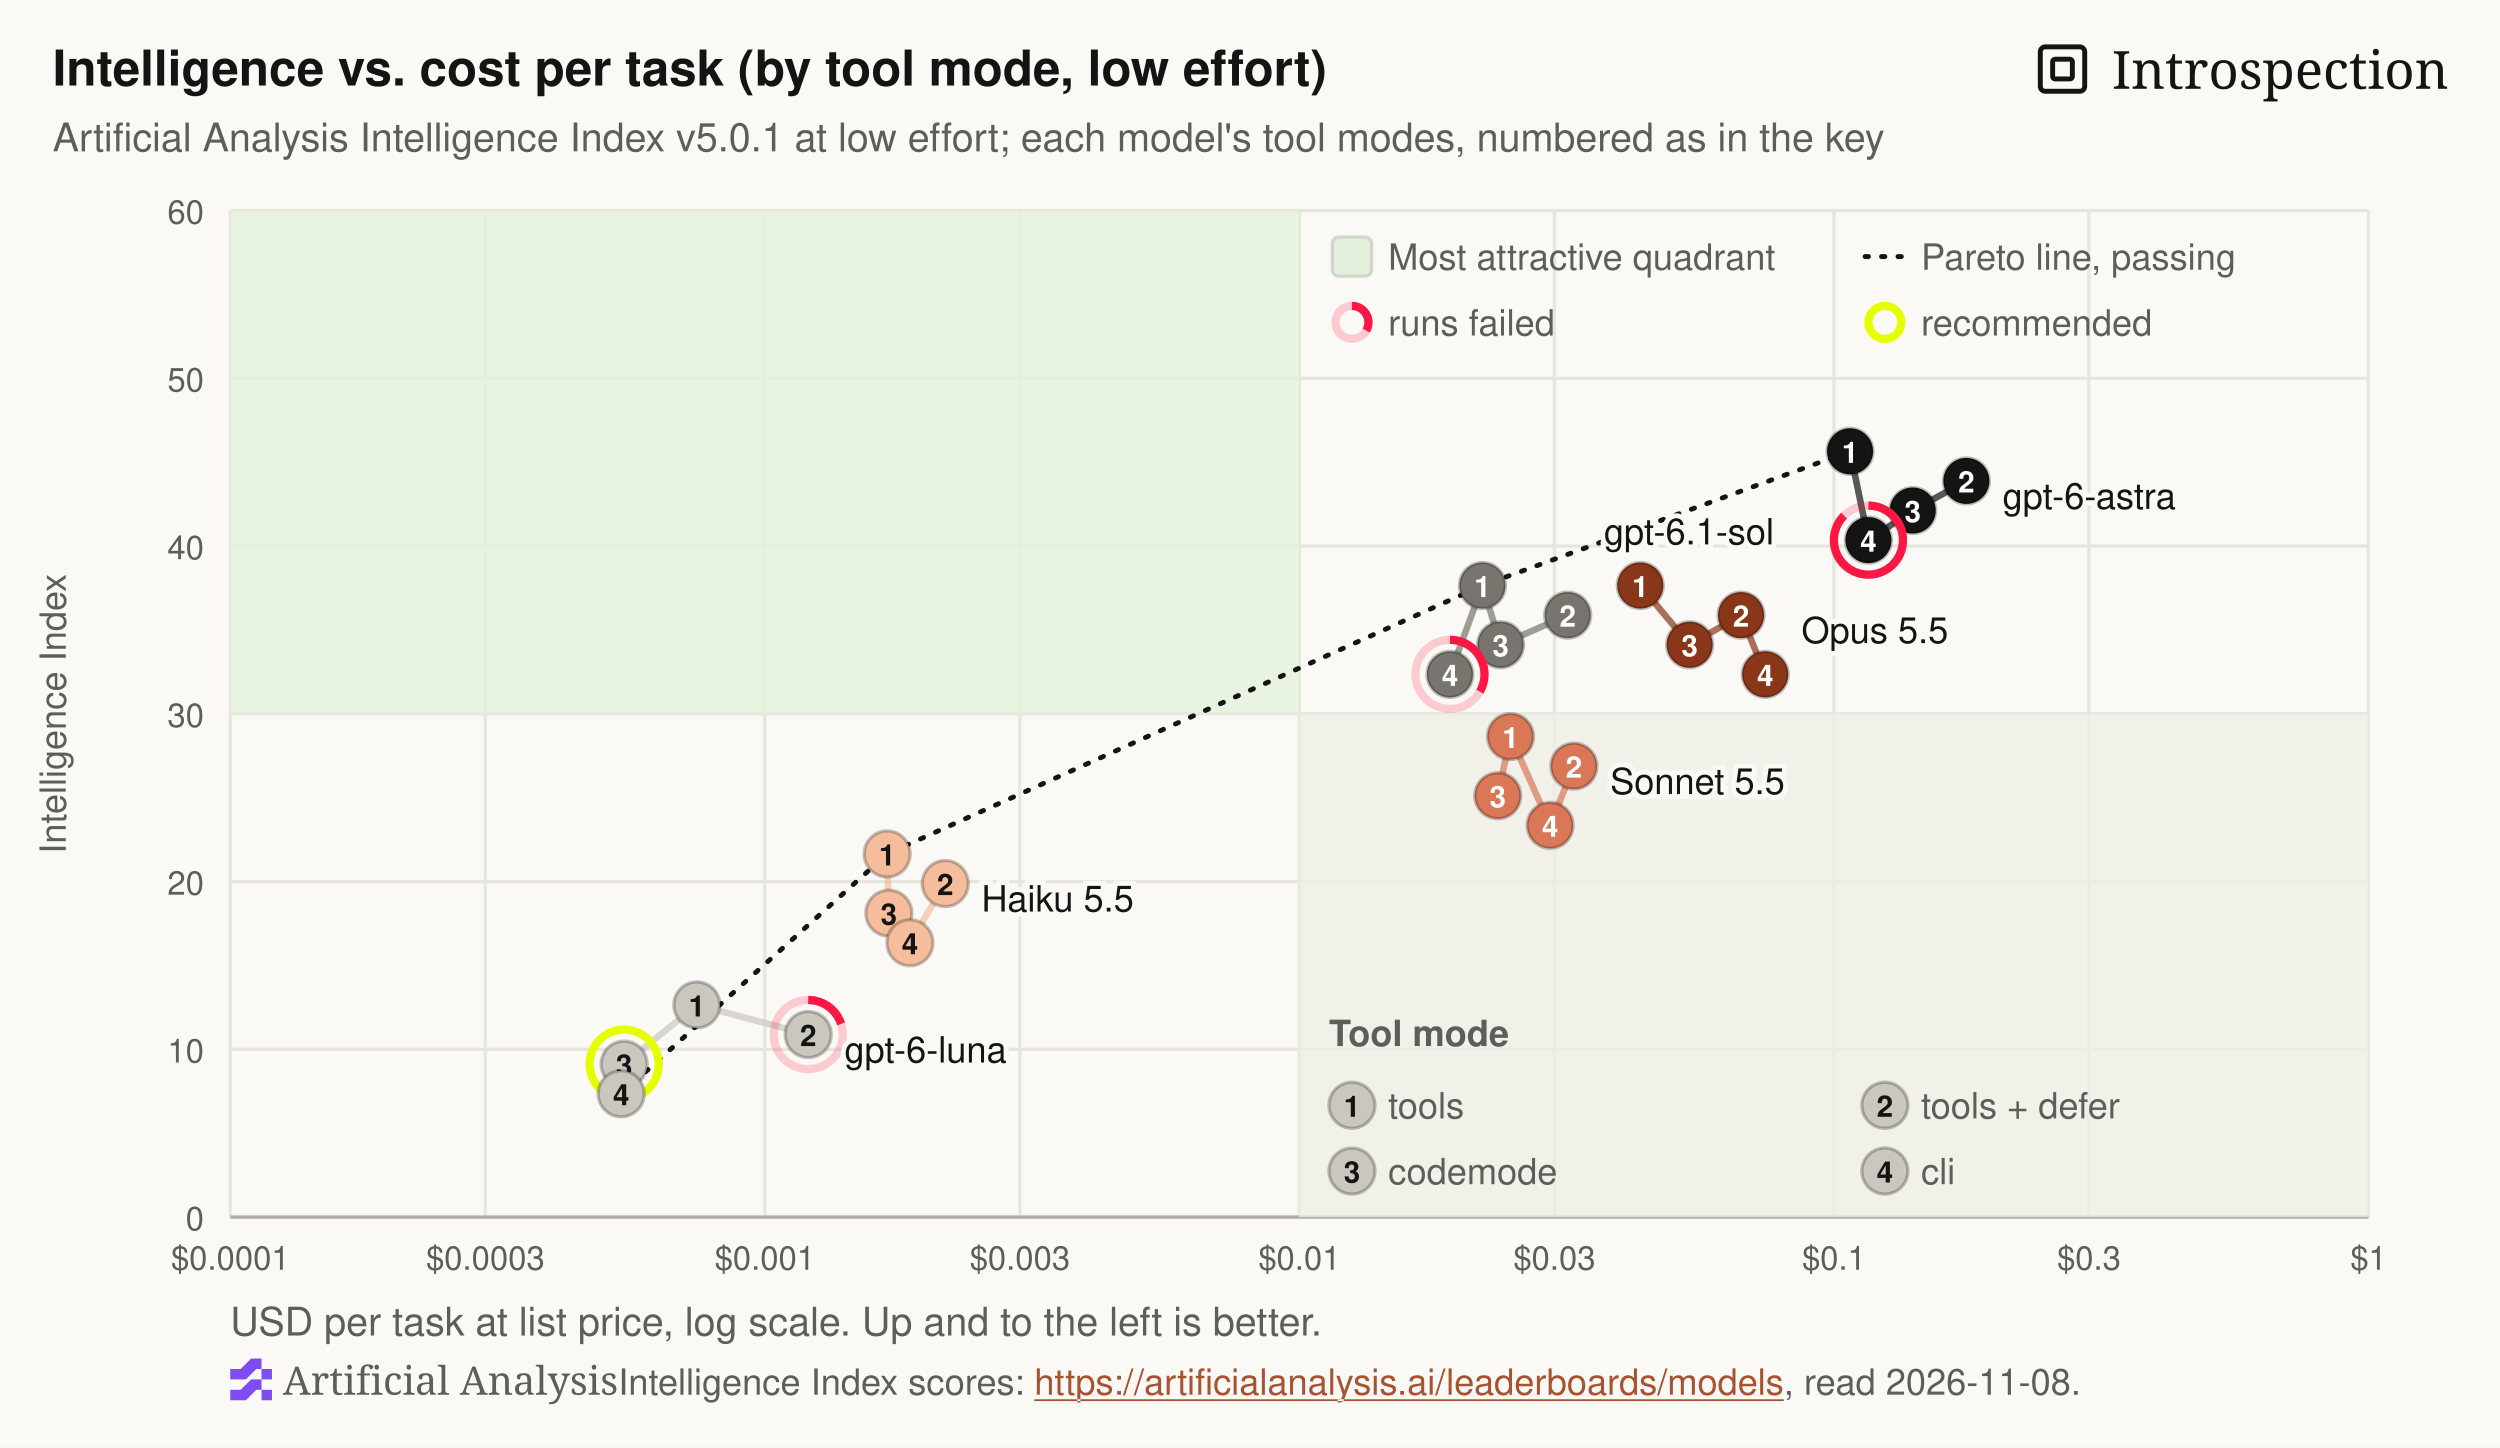
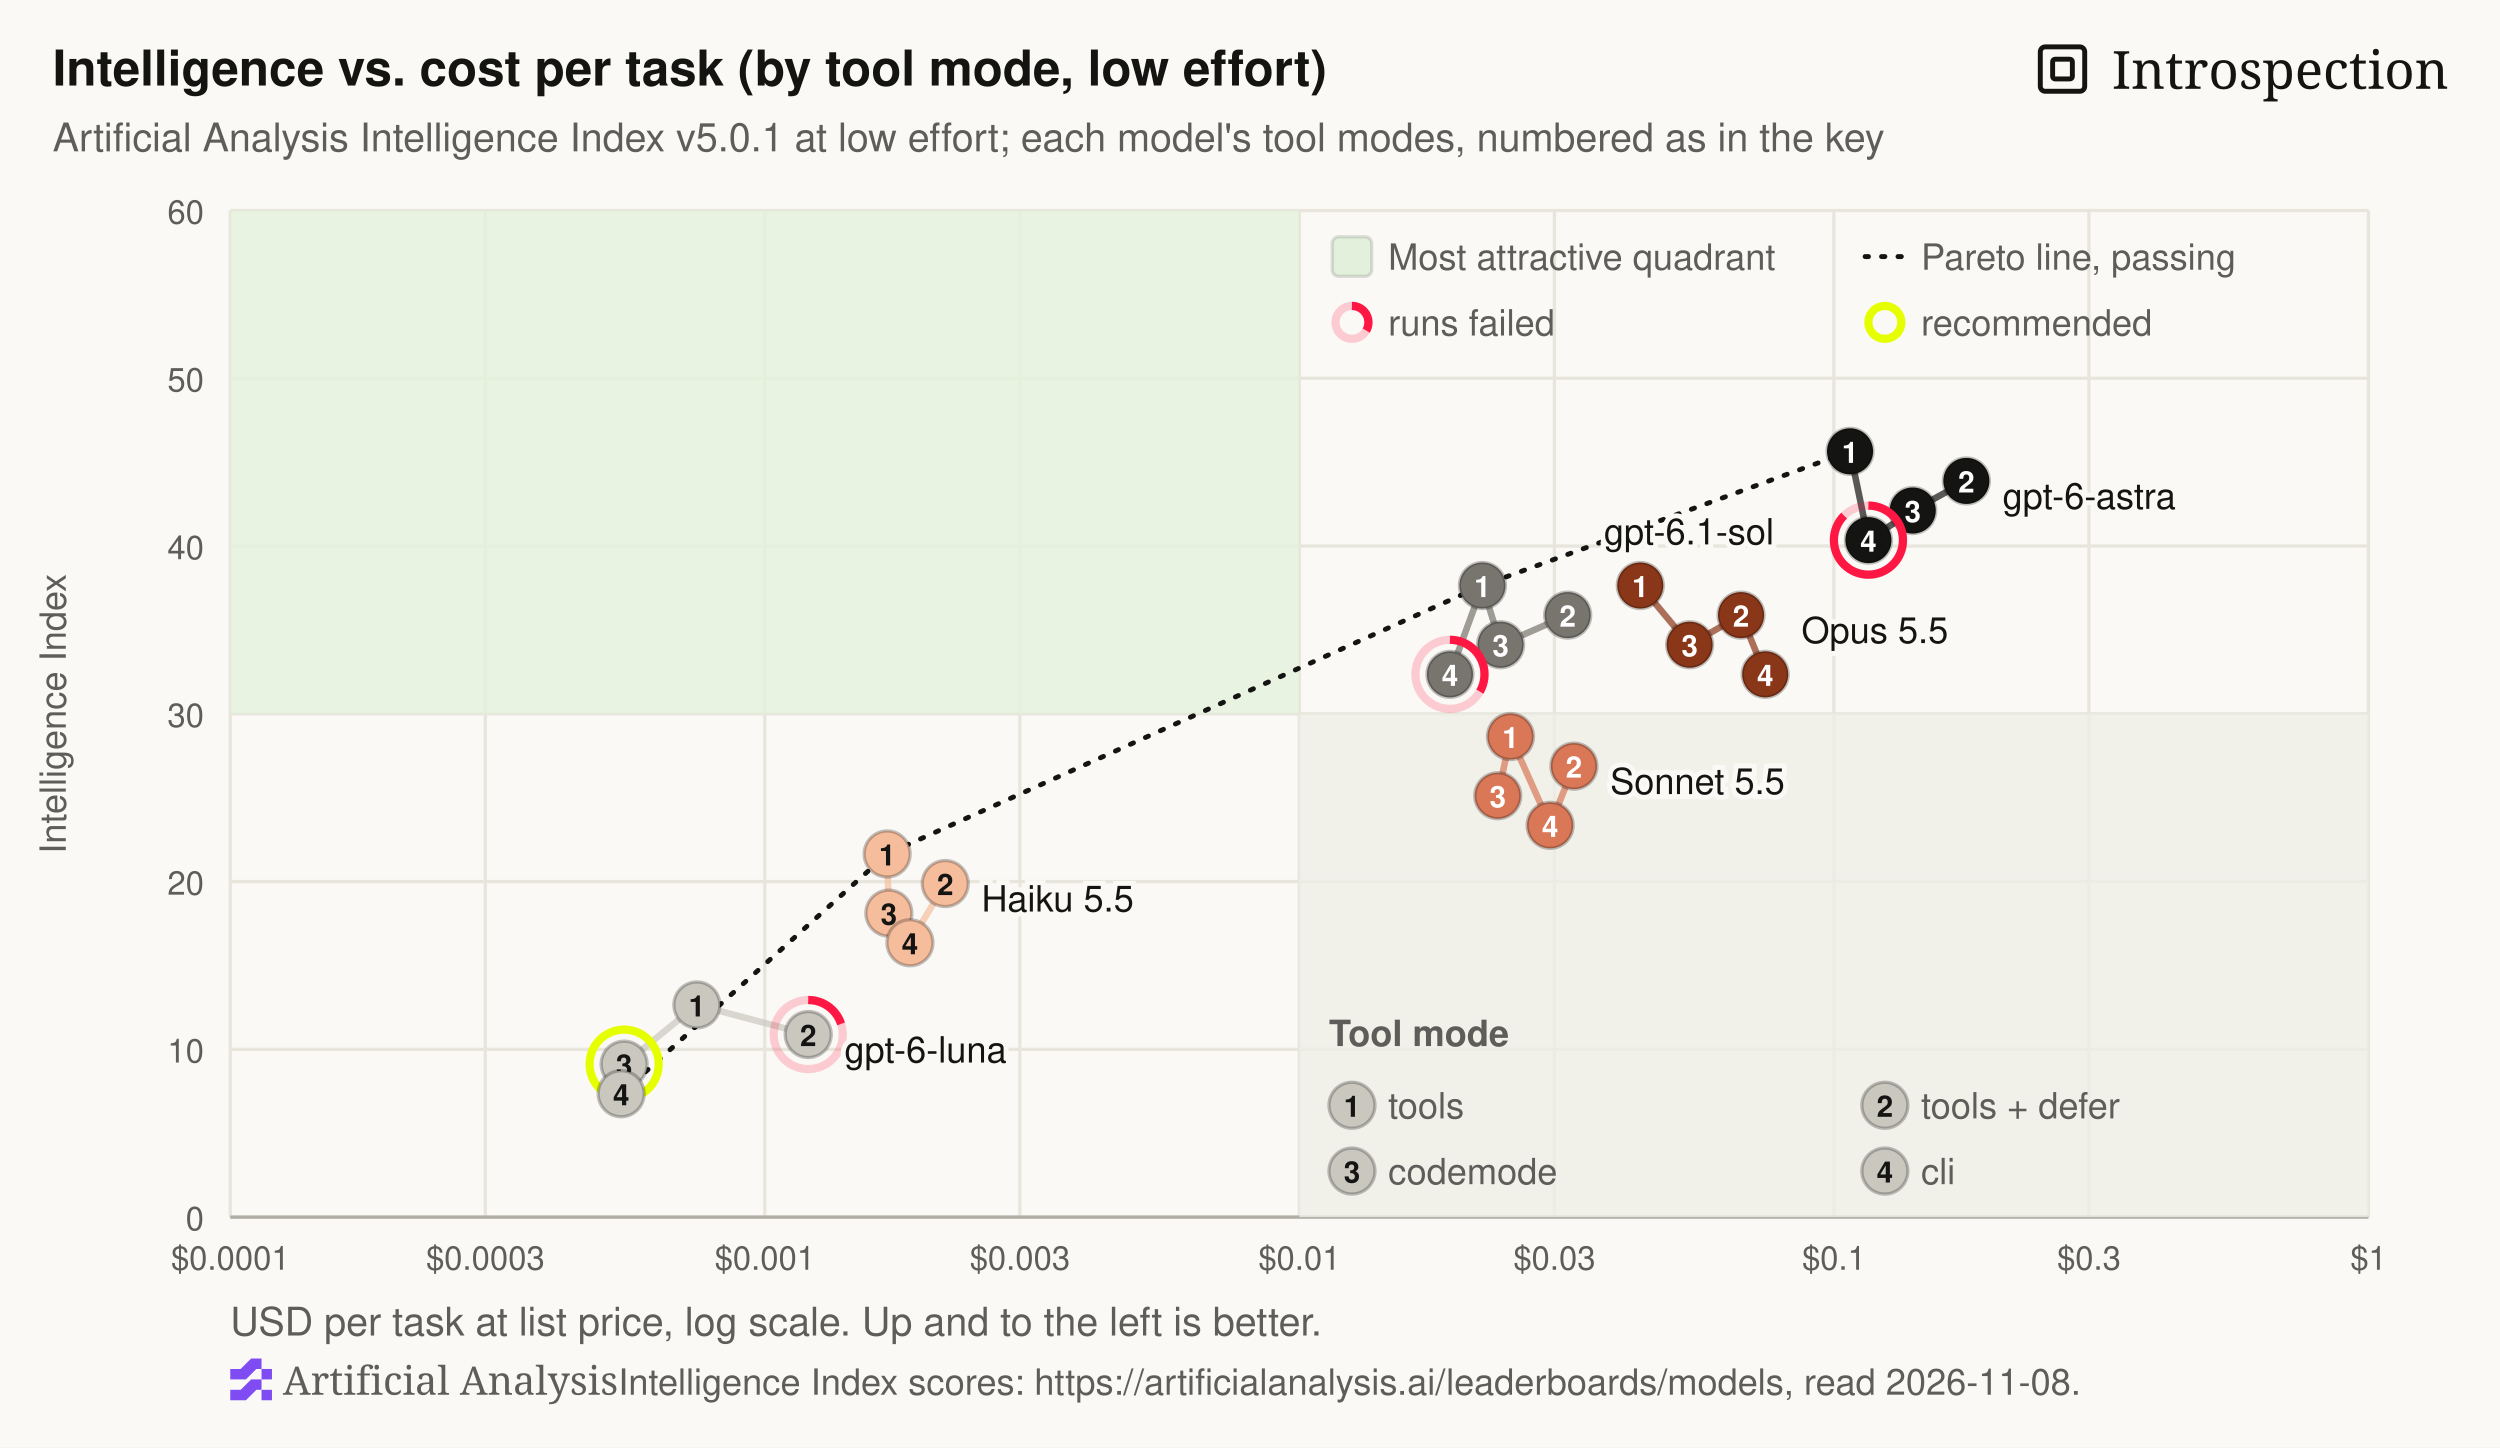
<svg xmlns="http://www.w3.org/2000/svg" width="760" height="440" viewBox="0 0 760 440" font-family="-apple-system, Segoe UI, Helvetica, Arial, sans-serif">
  <rect width="760" height="440" fill="#faf9f5" />
  <text x="16" y="26" font-size="15" font-weight="600" fill="#141413">Intelligence vs. cost per task (by tool mode, low effort)</text>
  <g transform="translate(618 12) scale(0.75)" fill="none" stroke="#141413" stroke-width="2" stroke-linecap="round" stroke-linejoin="round">
    <rect x="3" y="3" width="18" height="18" rx="2" />
    <rect x="8" y="8" width="8" height="8" rx="1" />
  </g>
  <text x="642" y="27" font-size="16" font-family="Georgia, serif" fill="#141413">Introspection</text>
  <text x="16" y="46" font-size="12" fill="#5e5d59">Artificial Analysis Intelligence Index v5.0.1 at low effort; each model's tool modes, numbered as in the key</text>
  <line x1="70" y1="370" x2="720" y2="370" stroke="#e8e6dc" />
  <text x="62" y="374" font-size="10" text-anchor="end" fill="#5e5d59">0</text>
  <line x1="70" y1="319" x2="720" y2="319" stroke="#e8e6dc" />
  <text x="62" y="323" font-size="10" text-anchor="end" fill="#5e5d59">10</text>
  <line x1="70" y1="268" x2="720" y2="268" stroke="#e8e6dc" />
  <text x="62" y="272" font-size="10" text-anchor="end" fill="#5e5d59">20</text>
  <line x1="70" y1="217" x2="720" y2="217" stroke="#e8e6dc" />
  <text x="62" y="221" font-size="10" text-anchor="end" fill="#5e5d59">30</text>
  <line x1="70" y1="166" x2="720" y2="166" stroke="#e8e6dc" />
  <text x="62" y="170" font-size="10" text-anchor="end" fill="#5e5d59">40</text>
  <line x1="70" y1="115" x2="720" y2="115" stroke="#e8e6dc" />
  <text x="62" y="119" font-size="10" text-anchor="end" fill="#5e5d59">50</text>
  <line x1="70" y1="64" x2="720" y2="64" stroke="#e8e6dc" />
  <text x="62" y="68" font-size="10" text-anchor="end" fill="#5e5d59">60</text>
  <line x1="70" y1="64" x2="70" y2="370" stroke="#e8e6dc" />
  <text x="70" y="386" font-size="10" text-anchor="middle" fill="#5e5d59">$0.0001</text>
  <line x1="147.532" y1="64" x2="147.532" y2="370" stroke="#e8e6dc" />
  <text x="147.532" y="386" font-size="10" text-anchor="middle" fill="#5e5d59">$0.0003</text>
  <line x1="232.5" y1="64" x2="232.5" y2="370" stroke="#e8e6dc" />
  <text x="232.5" y="386" font-size="10" text-anchor="middle" fill="#5e5d59">$0.001</text>
  <line x1="310.032" y1="64" x2="310.032" y2="370" stroke="#e8e6dc" />
  <text x="310.032" y="386" font-size="10" text-anchor="middle" fill="#5e5d59">$0.003</text>
  <line x1="395" y1="64" x2="395" y2="370" stroke="#e8e6dc" />
  <text x="395" y="386" font-size="10" text-anchor="middle" fill="#5e5d59">$0.01</text>
  <line x1="472.532" y1="64" x2="472.532" y2="370" stroke="#e8e6dc" />
  <text x="472.532" y="386" font-size="10" text-anchor="middle" fill="#5e5d59">$0.03</text>
  <line x1="557.5" y1="64" x2="557.5" y2="370" stroke="#e8e6dc" />
  <text x="557.5" y="386" font-size="10" text-anchor="middle" fill="#5e5d59">$0.1</text>
  <line x1="635.032" y1="64" x2="635.032" y2="370" stroke="#e8e6dc" />
  <text x="635.032" y="386" font-size="10" text-anchor="middle" fill="#5e5d59">$0.3</text>
  <line x1="720" y1="64" x2="720" y2="370" stroke="#e8e6dc" />
  <text x="720" y="386" font-size="10" text-anchor="middle" fill="#5e5d59">$1</text>
  <line x1="70" y1="370" x2="720" y2="370" stroke="#b0aea5" />
  <rect x="70" y="64" width="325" height="153" fill="#e3f1dc" opacity="0.75" />
  <rect x="395" y="217" width="325" height="153" fill="#efede6" opacity="0.8" />
  <polyline points="188.836,332.5 269.697,259.6 450.656,178 562.413,137.2" fill="none" stroke="#141413" stroke-width="1.5" stroke-dasharray="1 4" stroke-linecap="round" />
  <rect x="405" y="72" width="12" height="12" rx="2" fill="#e3f1dc" stroke="#0000001f" />
  <text x="422" y="82" font-size="11" fill="#5e5d59">Most attractive quadrant</text>
  <line x1="567" y1="78" x2="581" y2="78" stroke="#141413" stroke-width="1.5" stroke-dasharray="1 4" stroke-linecap="round" />
  <text x="584" y="82" font-size="11" fill="#5e5d59">Pareto line, passing</text>
  <circle cx="411" cy="98" r="5" fill="none" stroke="#ff174433" stroke-width="2.5" pointer-events="none" />
  <circle cx="411" cy="98" r="5" fill="none" stroke="#ff1744" stroke-width="2.5" stroke-dasharray="10.472 31.416" transform="rotate(-90 411 98)" pointer-events="none" />
  <text x="422" y="102" font-size="11" fill="#5e5d59">runs failed</text>
  <circle cx="573" cy="98" r="5" fill="none" stroke="#e6ff00" stroke-width="2.5" />
  <text x="584" y="102" font-size="11" fill="#5e5d59">recommended</text>
  <polyline points="269.697,259.6 270.209,277.6 276.625,286.6 287.358,268.6" fill="none" stroke="#f6bd9d" stroke-width="2" opacity="0.7" />
  <polyline points="455.324,241.9 459.181,223.9 471.238,250.9 478.475,232.9" fill="none" stroke="#d97757" stroke-width="2" opacity="0.7" />
  <polyline points="498.648,178 513.653,196 529.275,187 536.629,205" fill="none" stroke="#8a3618" stroke-width="2" opacity="0.7" />
  <polyline points="188.836,332.5 189.742,323.5 211.848,305.5 245.705,314.5" fill="none" stroke="#c9c7be" stroke-width="2" opacity="0.7" />
  <polyline points="440.79,205 450.656,178 456.18,196 476.576,187" fill="none" stroke="#77756e" stroke-width="2" opacity="0.7" />
  <polyline points="562.413,137.2 568.005,164.2 581.476,155.2 597.775,146.2" fill="none" stroke="#141413" stroke-width="2" opacity="0.7" />
  <circle cx="189.742" cy="323.5" r="10.5" fill="none" stroke="#e6ff00" stroke-width="2.5" pointer-events="none" />
  <a href="https://artificialanalysis.ai/models/claude-haiku-5-5" target="_blank">
    <circle cx="269.697" cy="259.6" r="7" fill="#f6bd9d" stroke="#0000003d" />
  </a>
  <text x="269.697" y="263.1" font-size="9" font-weight="600" text-anchor="middle" pointer-events="none" fill="#141413">1</text>
  <a href="https://artificialanalysis.ai/models/claude-haiku-5-5" target="_blank">
    <circle cx="287.358" cy="268.6" r="7" fill="#f6bd9d" stroke="#0000003d" />
  </a>
  <text x="287.358" y="272.1" font-size="9" font-weight="600" text-anchor="middle" pointer-events="none" fill="#141413">2</text>
  <a href="https://artificialanalysis.ai/models/claude-haiku-5-5" target="_blank">
    <circle cx="270.209" cy="277.6" r="7" fill="#f6bd9d" stroke="#0000003d" />
  </a>
  <text x="270.209" y="281.1" font-size="9" font-weight="600" text-anchor="middle" pointer-events="none" fill="#141413">3</text>
  <a href="https://artificialanalysis.ai/models/claude-haiku-5-5" target="_blank">
    <circle cx="276.625" cy="286.6" r="7" fill="#f6bd9d" stroke="#0000003d" />
  </a>
  <text x="276.625" y="290.1" font-size="9" font-weight="600" text-anchor="middle" pointer-events="none" fill="#141413">4</text>
  <a href="https://artificialanalysis.ai/models/claude-sonnet-5-5" target="_blank">
    <circle cx="459.181" cy="223.9" r="7" fill="#d97757" stroke="#0000003d" />
  </a>
  <text x="459.181" y="227.4" font-size="9" font-weight="600" text-anchor="middle" pointer-events="none" fill="#ffffff">1</text>
  <a href="https://artificialanalysis.ai/models/claude-sonnet-5-5" target="_blank">
    <circle cx="478.475" cy="232.9" r="7" fill="#d97757" stroke="#0000003d" />
  </a>
  <text x="478.475" y="236.4" font-size="9" font-weight="600" text-anchor="middle" pointer-events="none" fill="#ffffff">2</text>
  <a href="https://artificialanalysis.ai/models/claude-sonnet-5-5" target="_blank">
    <circle cx="455.324" cy="241.9" r="7" fill="#d97757" stroke="#0000003d" />
  </a>
  <text x="455.324" y="245.4" font-size="9" font-weight="600" text-anchor="middle" pointer-events="none" fill="#ffffff">3</text>
  <a href="https://artificialanalysis.ai/models/claude-sonnet-5-5" target="_blank">
    <circle cx="471.238" cy="250.9" r="7" fill="#d97757" stroke="#0000003d" />
  </a>
  <text x="471.238" y="254.4" font-size="9" font-weight="600" text-anchor="middle" pointer-events="none" fill="#ffffff">4</text>
  <a href="https://artificialanalysis.ai/models/claude-opus-5-5" target="_blank">
    <circle cx="498.648" cy="178" r="7" fill="#8a3618" stroke="#0000003d" />
  </a>
  <text x="498.648" y="181.5" font-size="9" font-weight="600" text-anchor="middle" pointer-events="none" fill="#ffffff">1</text>
  <a href="https://artificialanalysis.ai/models/claude-opus-5-5" target="_blank">
    <circle cx="529.275" cy="187" r="7" fill="#8a3618" stroke="#0000003d" />
  </a>
  <text x="529.275" y="190.5" font-size="9" font-weight="600" text-anchor="middle" pointer-events="none" fill="#ffffff">2</text>
  <a href="https://artificialanalysis.ai/models/claude-opus-5-5" target="_blank">
    <circle cx="513.653" cy="196" r="7" fill="#8a3618" stroke="#0000003d" />
  </a>
  <text x="513.653" y="199.5" font-size="9" font-weight="600" text-anchor="middle" pointer-events="none" fill="#ffffff">3</text>
  <a href="https://artificialanalysis.ai/models/claude-opus-5-5" target="_blank">
    <circle cx="536.629" cy="205" r="7" fill="#8a3618" stroke="#0000003d" />
  </a>
  <text x="536.629" y="208.5" font-size="9" font-weight="600" text-anchor="middle" pointer-events="none" fill="#ffffff">4</text>
  <a href="https://artificialanalysis.ai/models/gpt-6-luna" target="_blank">
    <circle cx="211.848" cy="305.5" r="7" fill="#c9c7be" stroke="#0000003d" />
  </a>
  <text x="211.848" y="309" font-size="9" font-weight="600" text-anchor="middle" pointer-events="none" fill="#141413">1</text>
  <a href="https://artificialanalysis.ai/models/gpt-6-luna" target="_blank">
    <circle cx="245.705" cy="314.5" r="7" fill="#c9c7be" stroke="#0000003d" />
  </a>
  <circle cx="245.705" cy="314.5" r="10.5" fill="none" stroke="#ff174433" stroke-width="2.5" pointer-events="none" />
  <circle cx="245.705" cy="314.5" r="10.5" fill="none" stroke="#ff1744" stroke-width="2.5" stroke-dasharray="13.195 65.973" transform="rotate(-90 245.7049 314.5)" pointer-events="none" />
  <text x="245.705" y="318" font-size="9" font-weight="600" text-anchor="middle" pointer-events="none" fill="#141413">2</text>
  <a href="https://artificialanalysis.ai/models/gpt-6-luna" target="_blank">
    <circle cx="189.742" cy="323.5" r="7" fill="#c9c7be" stroke="#0000003d" />
  </a>
  <text x="189.742" y="327" font-size="9" font-weight="600" text-anchor="middle" pointer-events="none" fill="#141413">3</text>
  <a href="https://artificialanalysis.ai/models/gpt-6-luna" target="_blank">
    <circle cx="188.836" cy="332.5" r="7" fill="#c9c7be" stroke="#0000003d" />
  </a>
  <text x="188.836" y="336" font-size="9" font-weight="600" text-anchor="middle" pointer-events="none" fill="#141413">4</text>
  <a href="https://artificialanalysis.ai/models/gpt-6-1-sol" target="_blank">
    <circle cx="450.656" cy="178" r="7" fill="#77756e" stroke="#0000003d" />
  </a>
  <text x="450.656" y="181.5" font-size="9" font-weight="600" text-anchor="middle" pointer-events="none" fill="#ffffff">1</text>
  <a href="https://artificialanalysis.ai/models/gpt-6-1-sol" target="_blank">
    <circle cx="476.576" cy="187" r="7" fill="#77756e" stroke="#0000003d" />
  </a>
  <text x="476.576" y="190.5" font-size="9" font-weight="600" text-anchor="middle" pointer-events="none" fill="#ffffff">2</text>
  <a href="https://artificialanalysis.ai/models/gpt-6-1-sol" target="_blank">
    <circle cx="456.18" cy="196" r="7" fill="#77756e" stroke="#0000003d" />
  </a>
  <text x="456.18" y="199.5" font-size="9" font-weight="600" text-anchor="middle" pointer-events="none" fill="#ffffff">3</text>
  <a href="https://artificialanalysis.ai/models/gpt-6-1-sol" target="_blank">
    <circle cx="440.79" cy="205" r="7" fill="#77756e" stroke="#0000003d" />
  </a>
  <circle cx="440.79" cy="205" r="10.5" fill="none" stroke="#ff174433" stroke-width="2.5" pointer-events="none" />
  <circle cx="440.79" cy="205" r="10.5" fill="none" stroke="#ff1744" stroke-width="2.5" stroke-dasharray="21.991 65.973" transform="rotate(-90 440.7899 205)" pointer-events="none" />
  <text x="440.79" y="208.5" font-size="9" font-weight="600" text-anchor="middle" pointer-events="none" fill="#ffffff">4</text>
  <a href="https://artificialanalysis.ai/models/gpt-6-astra" target="_blank">
    <circle cx="562.413" cy="137.2" r="7" fill="#141413" stroke="#0000003d" />
  </a>
  <text x="562.413" y="140.7" font-size="9" font-weight="600" text-anchor="middle" pointer-events="none" fill="#ffffff">1</text>
  <a href="https://artificialanalysis.ai/models/gpt-6-astra" target="_blank">
    <circle cx="597.775" cy="146.2" r="7" fill="#141413" stroke="#0000003d" />
  </a>
  <text x="597.775" y="149.7" font-size="9" font-weight="600" text-anchor="middle" pointer-events="none" fill="#ffffff">2</text>
  <a href="https://artificialanalysis.ai/models/gpt-6-astra" target="_blank">
    <circle cx="581.476" cy="155.2" r="7" fill="#141413" stroke="#0000003d" />
  </a>
  <text x="581.476" y="158.7" font-size="9" font-weight="600" text-anchor="middle" pointer-events="none" fill="#ffffff">3</text>
  <a href="https://artificialanalysis.ai/models/gpt-6-astra" target="_blank">
    <circle cx="568.005" cy="164.2" r="7" fill="#141413" stroke="#0000003d" />
  </a>
  <circle cx="568.005" cy="164.2" r="10.5" fill="none" stroke="#ff174433" stroke-width="2.5" pointer-events="none" />
  <circle cx="568.005" cy="164.2" r="10.5" fill="none" stroke="#ff1744" stroke-width="2.5" stroke-dasharray="57.727 65.973" transform="rotate(-90 568.0051 164.2)" pointer-events="none" />
  <text x="568.005" y="167.7" font-size="9" font-weight="600" text-anchor="middle" pointer-events="none" fill="#ffffff">4</text>
  <text x="280.697" y="277.1" text-anchor="start" font-size="11" stroke="#faf9f5" stroke-width="3" paint-order="stroke" fill="#141413" />
  <text x="298.358" y="277.1" text-anchor="start" font-size="11" stroke="#faf9f5" stroke-width="3" paint-order="stroke" fill="#141413">Haiku 5.5</text>
  <text x="281.209" y="277.1" text-anchor="start" font-size="11" stroke="#faf9f5" stroke-width="3" paint-order="stroke" fill="#141413" />
  <text x="287.625" y="277.1" text-anchor="start" font-size="11" stroke="#faf9f5" stroke-width="3" paint-order="stroke" fill="#141413" />
  <text x="470.181" y="241.4" text-anchor="start" font-size="11" stroke="#faf9f5" stroke-width="3" paint-order="stroke" fill="#141413" />
  <text x="489.475" y="241.4" text-anchor="start" font-size="11" stroke="#faf9f5" stroke-width="3" paint-order="stroke" fill="#141413">Sonnet 5.5</text>
  <text x="466.324" y="241.4" text-anchor="start" font-size="11" stroke="#faf9f5" stroke-width="3" paint-order="stroke" fill="#141413" />
  <text x="482.238" y="241.4" text-anchor="start" font-size="11" stroke="#faf9f5" stroke-width="3" paint-order="stroke" fill="#141413" />
  <text x="509.648" y="195.5" text-anchor="start" font-size="11" stroke="#faf9f5" stroke-width="3" paint-order="stroke" fill="#141413" />
  <text x="540.275" y="195.5" text-anchor="start" font-size="11" stroke="#faf9f5" stroke-width="3" paint-order="stroke" fill="#141413" />
  <text x="524.653" y="195.5" text-anchor="start" font-size="11" stroke="#faf9f5" stroke-width="3" paint-order="stroke" fill="#141413" />
  <text x="547.629" y="195.5" text-anchor="start" font-size="11" stroke="#faf9f5" stroke-width="3" paint-order="stroke" fill="#141413">Opus 5.5</text>
  <text x="222.848" y="323" text-anchor="start" font-size="11" stroke="#faf9f5" stroke-width="3" paint-order="stroke" fill="#141413" />
  <text x="256.705" y="323" text-anchor="start" font-size="11" stroke="#faf9f5" stroke-width="3" paint-order="stroke" fill="#141413">gpt-6-luna</text>
  <text x="200.742" y="323" text-anchor="start" font-size="11" stroke="#faf9f5" stroke-width="3" paint-order="stroke" fill="#141413" />
  <text x="199.836" y="323" text-anchor="start" font-size="11" stroke="#faf9f5" stroke-width="3" paint-order="stroke" fill="#141413" />
  <text x="461.656" y="195.5" text-anchor="start" font-size="11" stroke="#faf9f5" stroke-width="3" paint-order="stroke" fill="#141413" />
  <text x="487.576" y="165.5" text-anchor="start" font-size="11" stroke="#faf9f5" stroke-width="3" paint-order="stroke" fill="#141413">gpt-6.1-sol</text>
  <text x="467.18" y="195.5" text-anchor="start" font-size="11" stroke="#faf9f5" stroke-width="3" paint-order="stroke" fill="#141413" />
  <text x="451.79" y="195.5" text-anchor="start" font-size="11" stroke="#faf9f5" stroke-width="3" paint-order="stroke" fill="#141413" />
  <text x="573.413" y="154.7" text-anchor="start" font-size="11" stroke="#faf9f5" stroke-width="3" paint-order="stroke" fill="#141413" />
  <text x="608.775" y="154.7" text-anchor="start" font-size="11" stroke="#faf9f5" stroke-width="3" paint-order="stroke" fill="#141413">gpt-6-astra</text>
  <text x="592.476" y="154.7" text-anchor="start" font-size="11" stroke="#faf9f5" stroke-width="3" paint-order="stroke" fill="#141413" />
  <text x="579.005" y="154.7" text-anchor="start" font-size="11" stroke="#faf9f5" stroke-width="3" paint-order="stroke" fill="#141413" />
  <text x="404" y="318" font-size="11" font-weight="600" fill="#5e5d59">Tool mode</text>
  <circle cx="411" cy="336" r="7" fill="#c9c7be" stroke="#0000003d" />
  <text x="411" y="339.5" font-size="9" font-weight="600" text-anchor="middle" fill="#141413">1</text>
  <text x="422" y="340" font-size="11" fill="#5e5d59">tools</text>
  <circle cx="573" cy="336" r="7" fill="#c9c7be" stroke="#0000003d" />
  <text x="573" y="339.5" font-size="9" font-weight="600" text-anchor="middle" fill="#141413">2</text>
  <text x="584" y="340" font-size="11" fill="#5e5d59">tools + defer</text>
  <circle cx="411" cy="356" r="7" fill="#c9c7be" stroke="#0000003d" />
  <text x="411" y="359.5" font-size="9" font-weight="600" text-anchor="middle" fill="#141413">3</text>
  <text x="422" y="360" font-size="11" fill="#5e5d59">codemode</text>
  <circle cx="573" cy="356" r="7" fill="#c9c7be" stroke="#0000003d" />
  <text x="573" y="359.5" font-size="9" font-weight="600" text-anchor="middle" fill="#141413">4</text>
  <text x="584" y="360" font-size="11" fill="#5e5d59">cli</text>
  <text x="70" y="406" font-size="12" fill="#5e5d59">USD per task at list price, log scale. Up and to the left is better.</text>
  <g transform="translate(70 413) scale(0.24)">
    <path d="M46.219 52.82H52.819V39.61H46.219H39.609V52.82H46.219Z" fill="#7F4BF3" />
    <path d="M26.41 0L13.2 13.2H0V26.41H19.81L33.01 13.2H39.61V0H26.41Z" fill="#7F4BF3" />
    <path d="M26.41 26.41L13.2 39.61H0V52.82H19.81L33.01 39.61H39.61V26.41H26.41Z" fill="#7F4BF3" />
    <path d="M52.819 26.41V13.2H46.219H39.609V26.41H46.219H52.819Z" fill="#7F4BF3" />
  </g>
  <text x="86" y="424" font-size="12" font-family="Georgia, serif" fill="#5e5d59">Artificial Analysis</text>
-   <text x="187.95" y="424" font-size="11" fill="#5e5d59">Intelligence Index scores: <a href="https://artificialanalysis.ai/leaderboards/models" target="_blank">
-       <tspan fill="#a8522f" text-decoration="underline">https://artificialanalysis.ai/leaderboards/models</tspan>
-     </a>, read 2026-11-08.</text>
+   <text x="187.95" y="424" font-size="11" fill="#5e5d59">Intelligence Index scores: <a href="https://artificialanalysis.ai/leaderboards/models" target="_blank">https://artificialanalysis.ai/leaderboards/models</a>, read 2026-11-08.</text>
  <text transform="translate(20 217) rotate(-90)" font-size="11" text-anchor="middle" fill="#5e5d59">Intelligence Index</text>
</svg>
